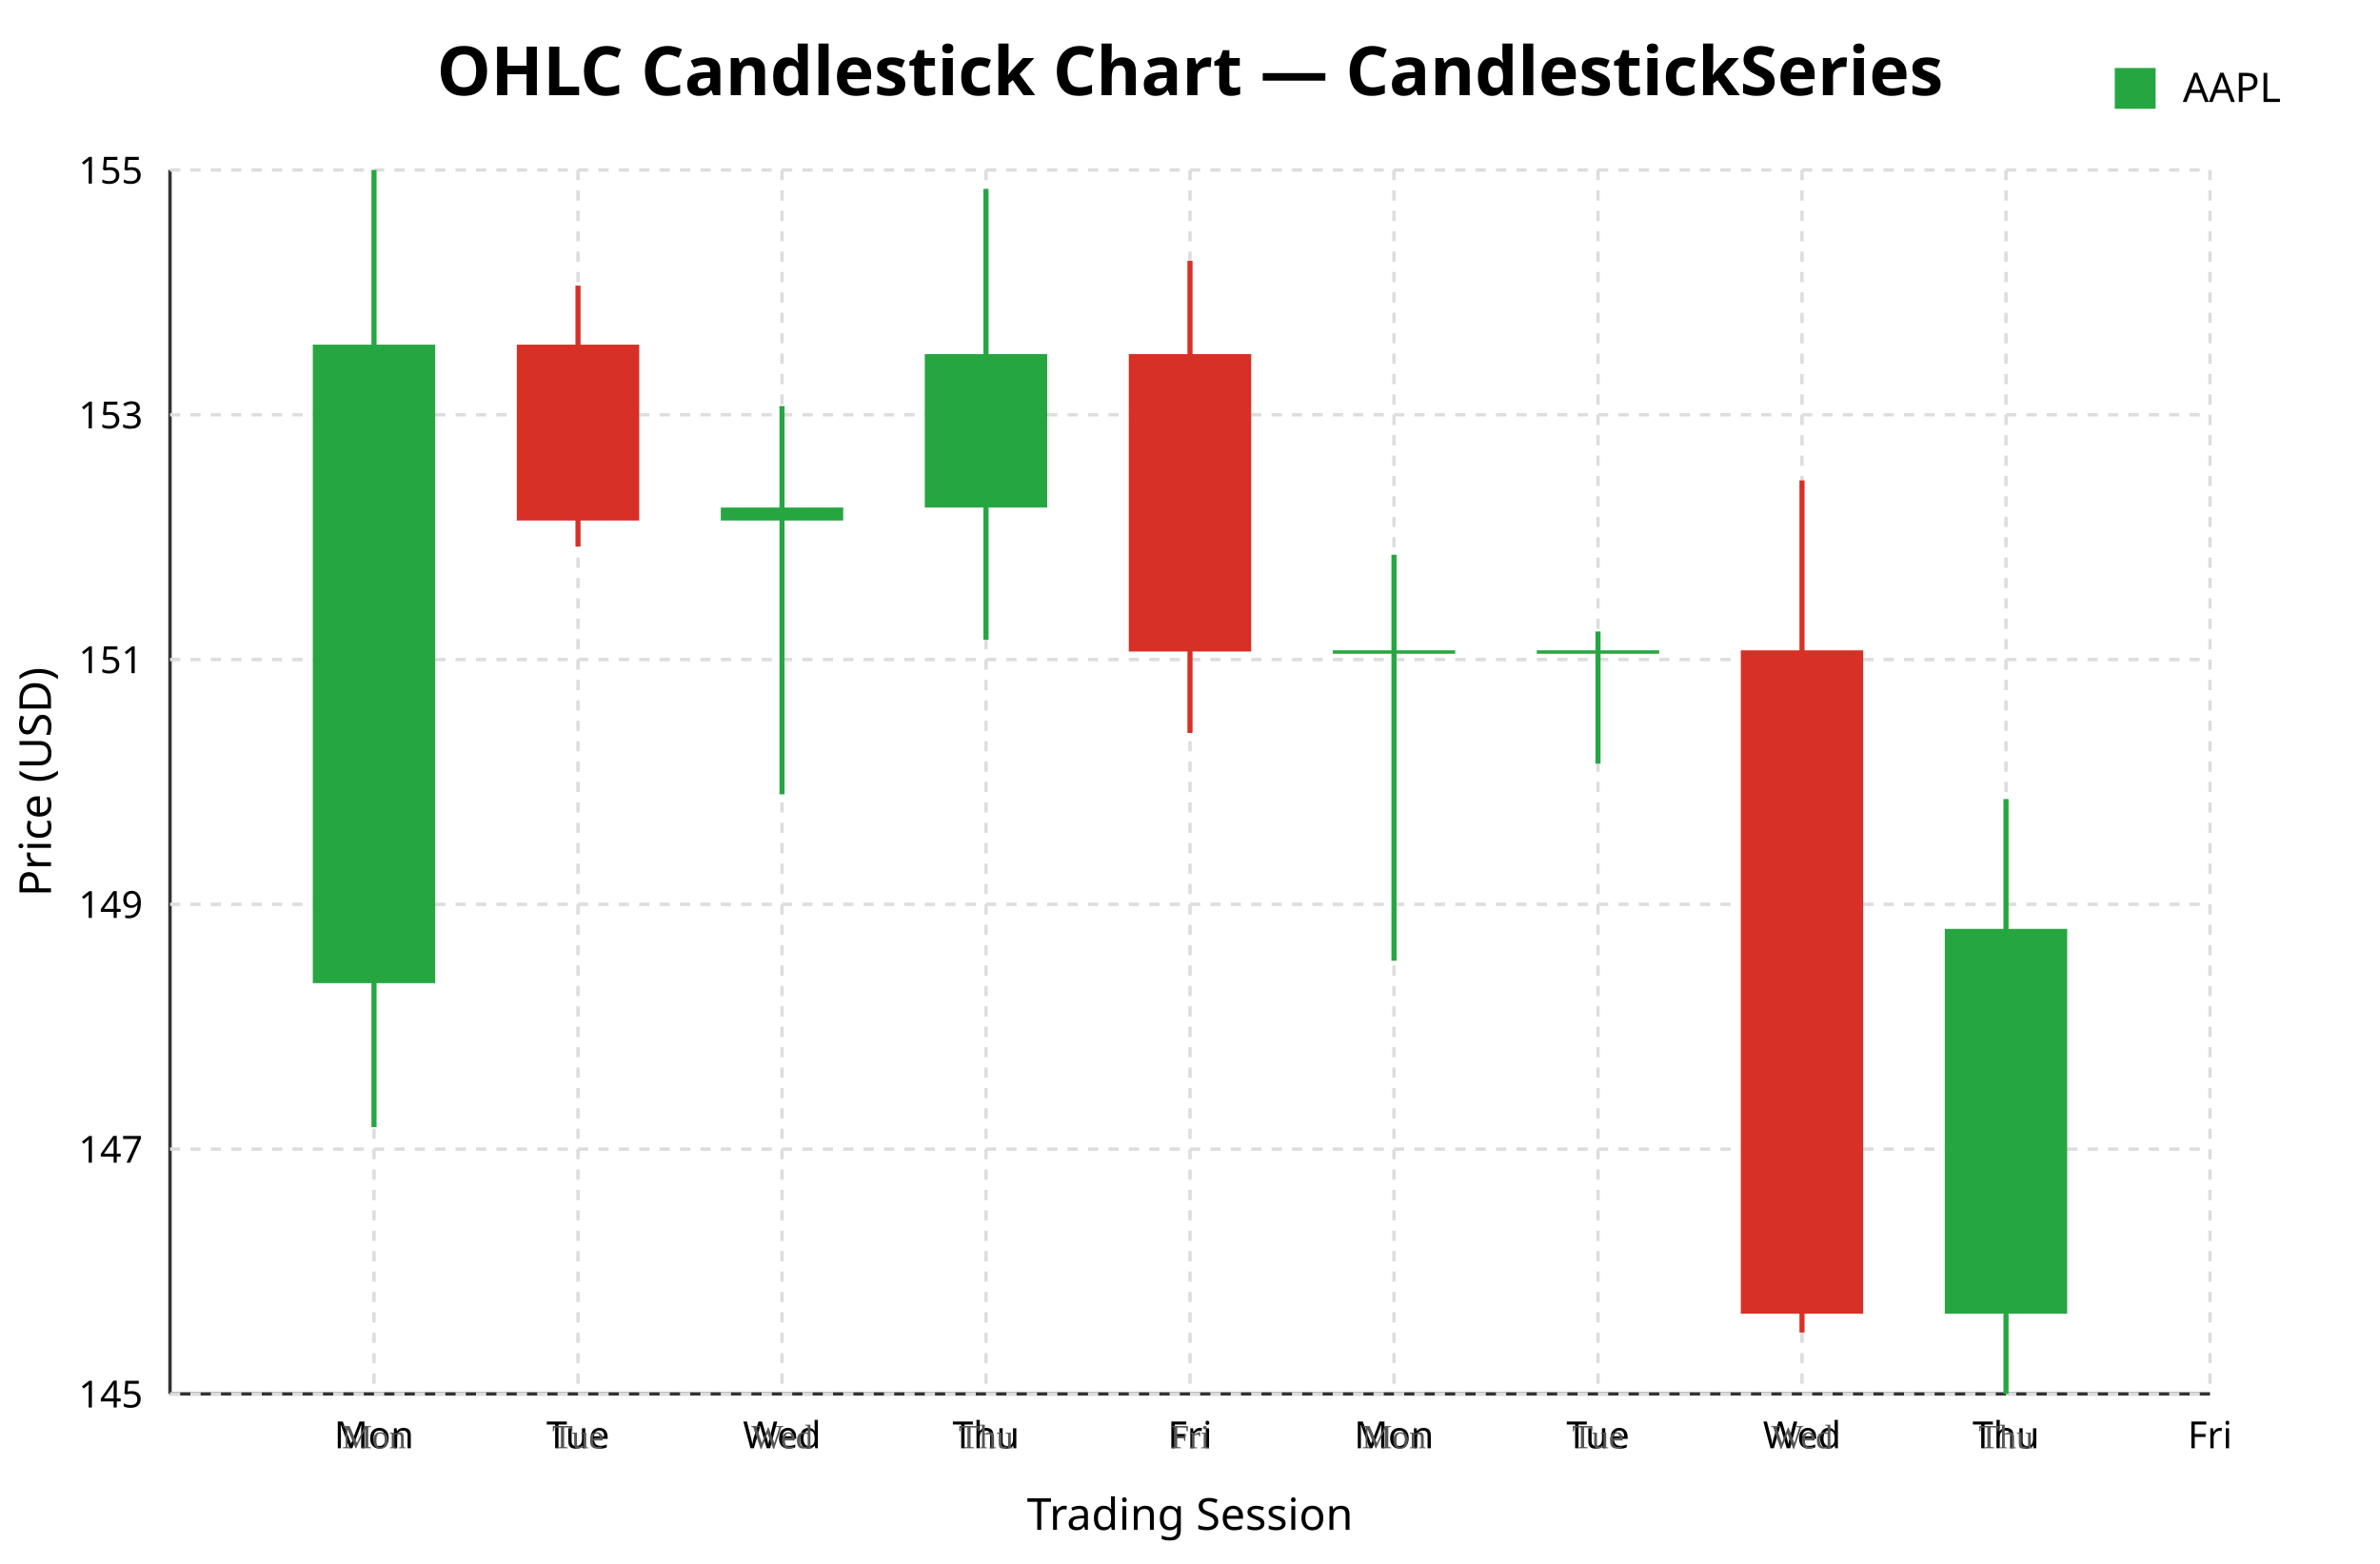
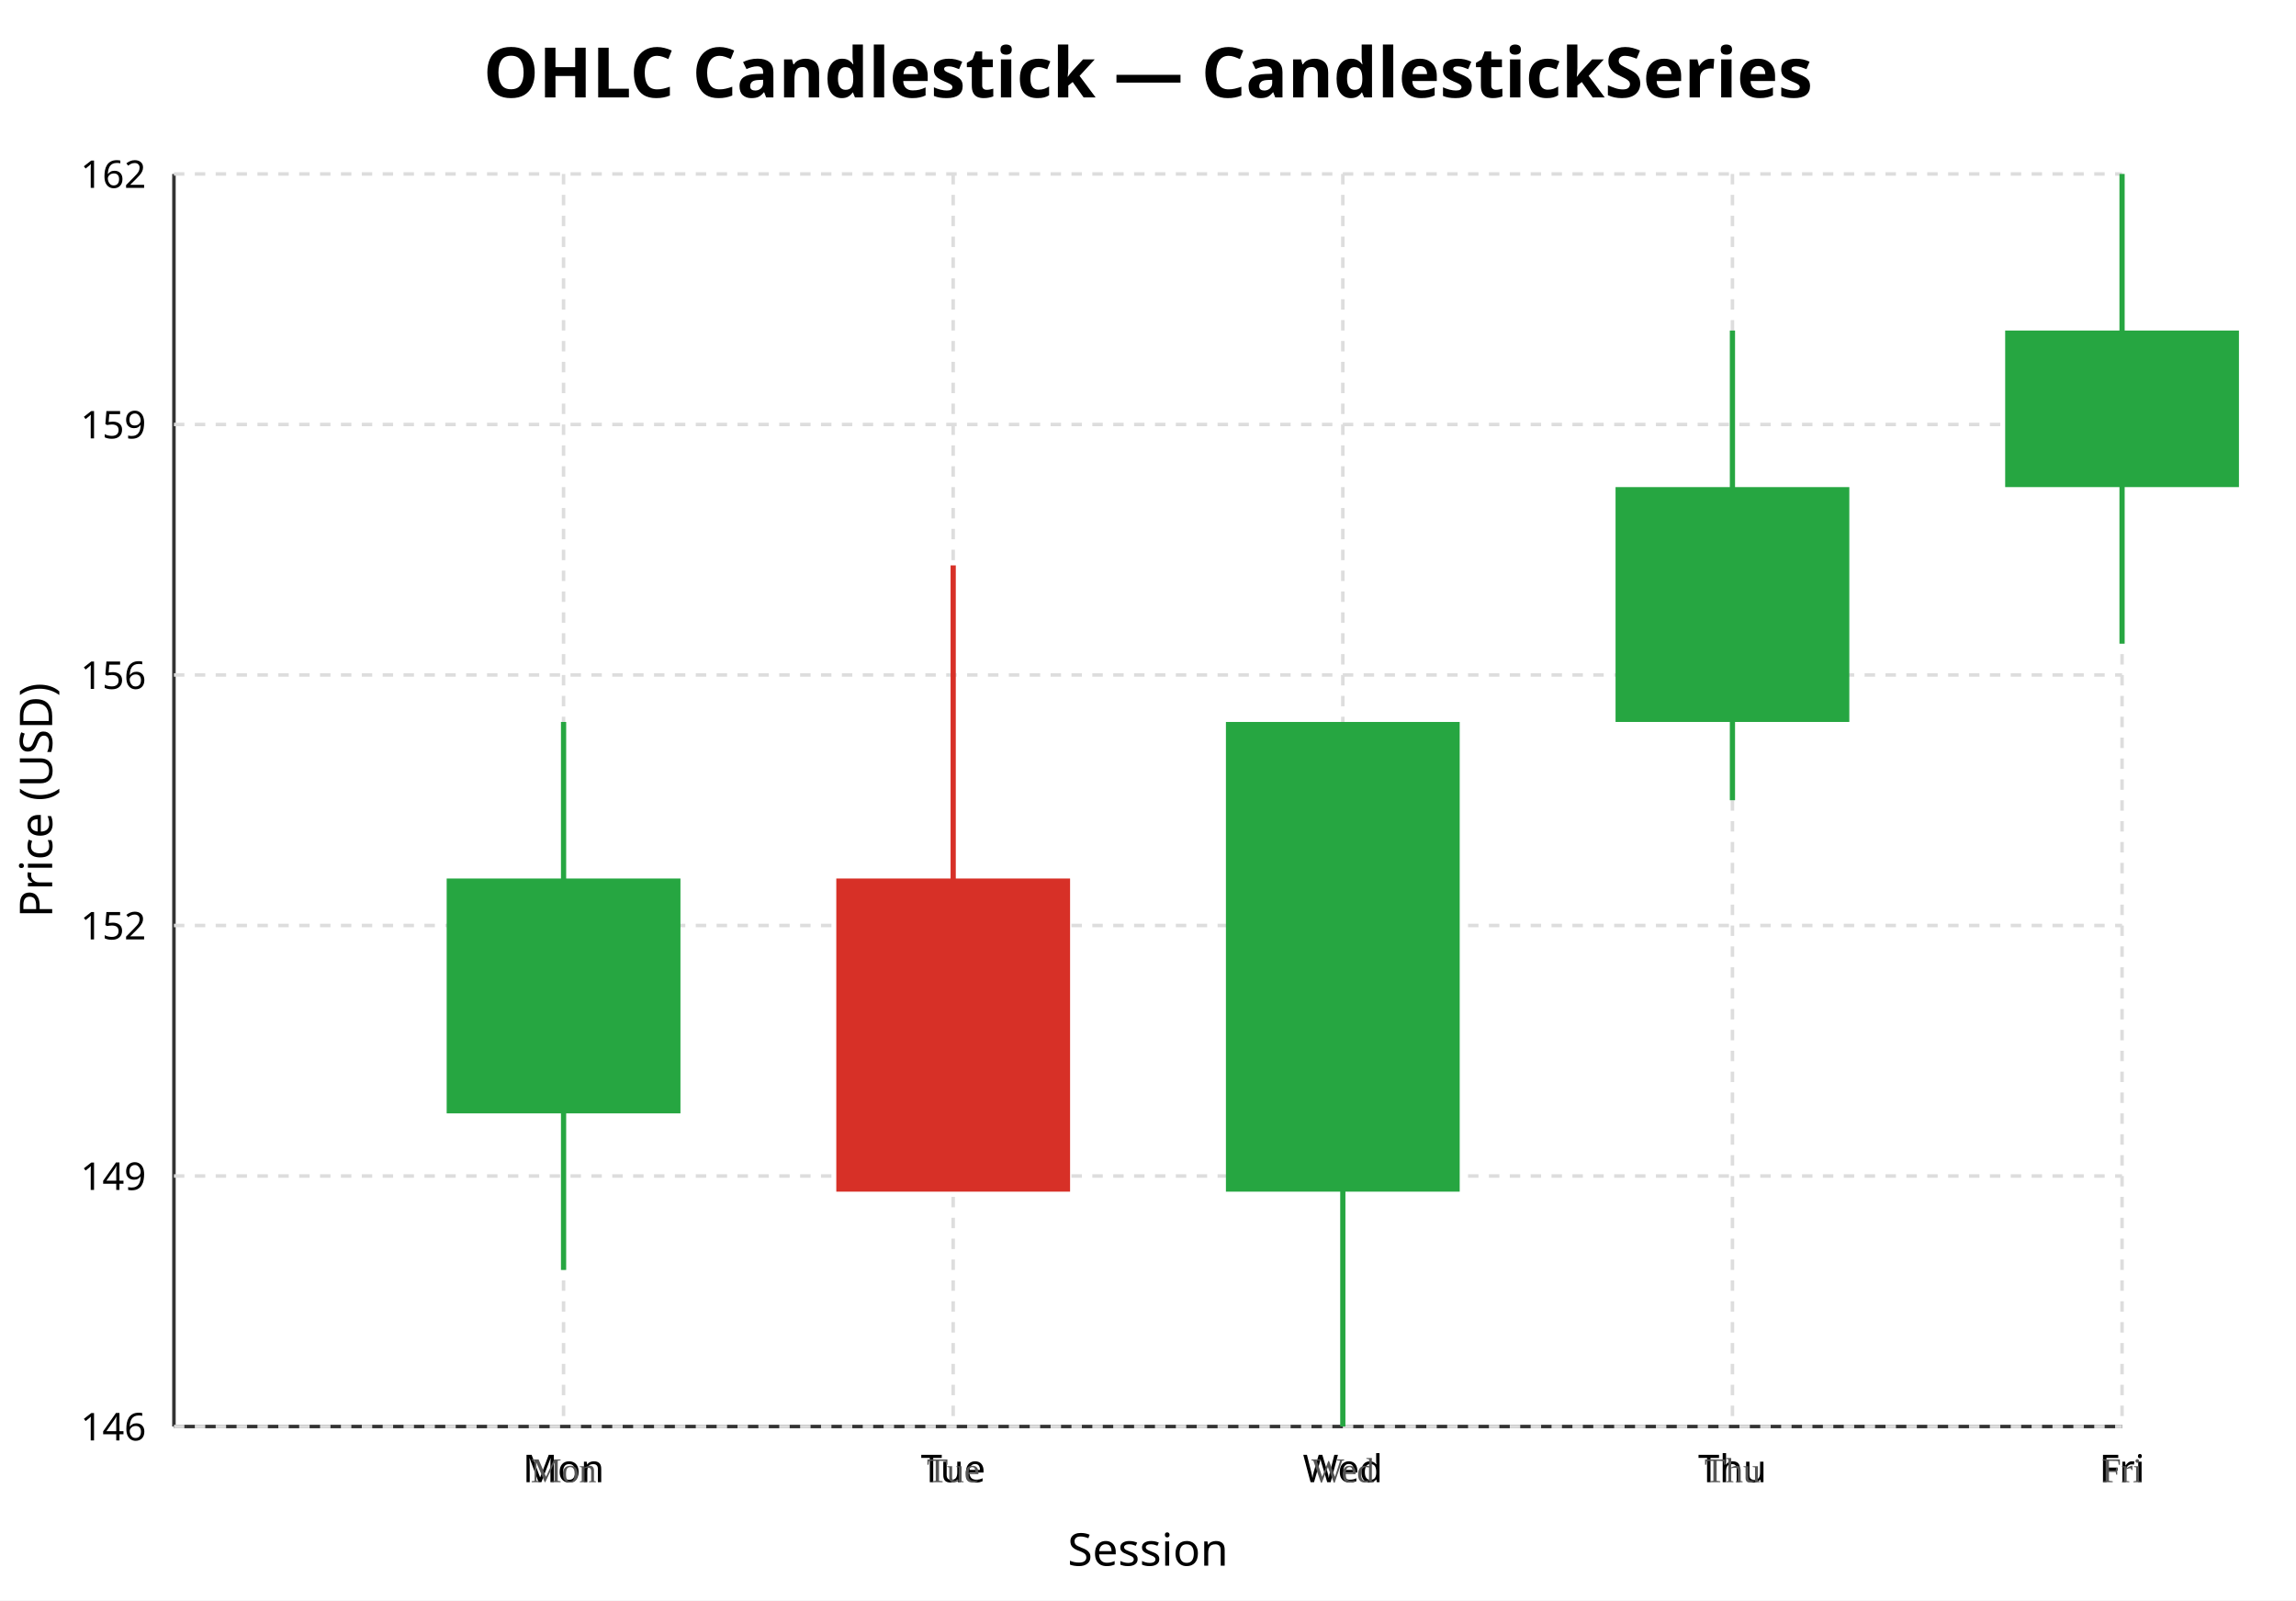
- <svg xmlns="http://www.w3.org/2000/svg" role="img" focusable="false" aria-labelledby="glyphx-chart-18-title glyphx-chart-18-desc" id="glyphx-chart-18" data-glyphx="true" width="700" height="460" viewBox="0 0 700 460">
-   <rect width="700" height="460" fill="#ffffff" />
-   <text x="350" y="28" text-anchor="middle" font-size="20" font-weight="bold" font-family="sans-serif" fill="#000000">OHLC Candlestick Chart  —  CandlestickSeries</text>
-   <line x1="50" y1="410" x2="650" y2="410" stroke="#333" />
+ <svg xmlns="http://www.w3.org/2000/svg" role="img" focusable="false" aria-labelledby="glyphx-chart-16-title glyphx-chart-16-desc" id="glyphx-chart-16" data-glyphx="true" width="660" height="460" viewBox="0 0 660 460">
+   <rect width="660" height="460" fill="#ffffff" />
+   <text x="330" y="28" text-anchor="middle" font-size="20" font-weight="bold" font-family="sans-serif" fill="#000000">OHLC Candlestick  —  CandlestickSeries</text>
+   <line x1="50" y1="410" x2="610" y2="410" stroke="#333" />
  <line x1="50" y1="50" x2="50" y2="410" stroke="#333" />
-   <text x="350" y="450" text-anchor="middle" font-size="13" font-family="sans-serif" fill="#000000">Trading Session</text>
+   <text x="330" y="450" text-anchor="middle" font-size="13" font-family="sans-serif" fill="#000000">Session</text>
  <text x="15" y="230" text-anchor="middle" font-size="13" font-family="sans-serif" fill="#000000" transform="rotate(-90, 15, 230)">Price (USD)</text>
-   <line x1="50" x2="650" y1="410.0" y2="410.0" stroke="#ddd" stroke-dasharray="3,3" />
-   <text x="42" y="414.0" text-anchor="end" font-size="11" font-family="sans-serif" fill="#000000">145</text>
-   <line x1="50" x2="650" y1="338" y2="338" stroke="#ddd" stroke-dasharray="3,3" />
-   <text x="42" y="342" text-anchor="end" font-size="11" font-family="sans-serif" fill="#000000">147</text>
-   <line x1="50" x2="650" y1="266" y2="266" stroke="#ddd" stroke-dasharray="3,3" />
-   <text x="42" y="270" text-anchor="end" font-size="11" font-family="sans-serif" fill="#000000">149</text>
-   <line x1="50" x2="650" y1="194" y2="194" stroke="#ddd" stroke-dasharray="3,3" />
-   <text x="42" y="198" text-anchor="end" font-size="11" font-family="sans-serif" fill="#000000">151</text>
-   <line x1="50" x2="650" y1="122" y2="122" stroke="#ddd" stroke-dasharray="3,3" />
-   <text x="42" y="126" text-anchor="end" font-size="11" font-family="sans-serif" fill="#000000">153</text>
-   <line x1="50" x2="650" y1="50.0" y2="50.0" stroke="#ddd" stroke-dasharray="3,3" />
-   <text x="42" y="54.0" text-anchor="end" font-size="11" font-family="sans-serif" fill="#000000">155</text>
-   <line y1="50" y2="410" x1="110.0" x2="110.0" stroke="#ddd" stroke-dasharray="3,3" />
-   <text x="110.0" y="426" text-anchor="middle" font-size="11" font-family="sans-serif" fill="#000000">Mon</text>
-   <line y1="50" y2="410" x1="170.0" x2="170.0" stroke="#ddd" stroke-dasharray="3,3" />
-   <text x="170.0" y="426" text-anchor="middle" font-size="11" font-family="sans-serif" fill="#000000">Tue</text>
-   <line y1="50" y2="410" x1="230.0" x2="230.0" stroke="#ddd" stroke-dasharray="3,3" />
-   <text x="230.0" y="426" text-anchor="middle" font-size="11" font-family="sans-serif" fill="#000000">Wed</text>
-   <line y1="50" y2="410" x1="290.0" x2="290.0" stroke="#ddd" stroke-dasharray="3,3" />
-   <text x="290.0" y="426" text-anchor="middle" font-size="11" font-family="sans-serif" fill="#000000">Thu</text>
-   <line y1="50" y2="410" x1="350.0" x2="350.0" stroke="#ddd" stroke-dasharray="3,3" />
-   <text x="350.0" y="426" text-anchor="middle" font-size="11" font-family="sans-serif" fill="#000000">Fri</text>
-   <line y1="50" y2="410" x1="410.0" x2="410.0" stroke="#ddd" stroke-dasharray="3,3" />
-   <text x="410.0" y="426" text-anchor="middle" font-size="11" font-family="sans-serif" fill="#000000">Mon</text>
-   <line y1="50" y2="410" x1="470.0" x2="470.0" stroke="#ddd" stroke-dasharray="3,3" />
-   <text x="470.0" y="426" text-anchor="middle" font-size="11" font-family="sans-serif" fill="#000000">Tue</text>
-   <line y1="50" y2="410" x1="530.0" x2="530.0" stroke="#ddd" stroke-dasharray="3,3" />
-   <text x="530.0" y="426" text-anchor="middle" font-size="11" font-family="sans-serif" fill="#000000">Wed</text>
-   <line y1="50" y2="410" x1="590.0" x2="590.0" stroke="#ddd" stroke-dasharray="3,3" />
-   <text x="590.0" y="426" text-anchor="middle" font-size="11" font-family="sans-serif" fill="#000000">Thu</text>
-   <line y1="50" y2="410" x1="650.0" x2="650.0" stroke="#ddd" stroke-dasharray="3,3" />
-   <text x="650.0" y="426" text-anchor="middle" font-size="11" font-family="sans-serif" fill="#000000">Fri</text>
-   <line x1="110.0" x2="110.0" y1="50.0" y2="331.543" stroke="#26a641" stroke-width="1.5" />
-   <rect class="glyphx-point series-87040" tabindex="0" role="graphics-symbol" x="92.0" y="101.379" width="36.0" height="187.811" fill="#26a641" data-x="Mon" data-label="AAPL" data-value="O:148.0 H:154.89 L:146.78 C:153.41" />
-   <text x="110.0" y="426" text-anchor="middle" font-size="10" fill="#555">Mon</text>
-   <line x1="170.0" x2="170.0" y1="84.021" y2="160.743" stroke="#d73027" stroke-width="1.5" />
-   <rect class="glyphx-point series-87040" tabindex="0" role="graphics-symbol" x="152.0" y="101.379" width="36.0" height="51.726" fill="#d73027" data-x="Tue" data-label="AAPL" data-value="O:153.41 H:153.91 L:151.7 C:151.92" />
-   <text x="170.0" y="426" text-anchor="middle" font-size="10" fill="#555">Tue</text>
-   <line x1="230.0" x2="230.0" y1="119.431" y2="233.645" stroke="#26a641" stroke-width="1.5" />
-   <rect class="glyphx-point series-87040" tabindex="0" role="graphics-symbol" x="212.0" y="149.286" width="36.0" height="3.819" fill="#26a641" data-x="Wed" data-label="AAPL" data-value="O:151.92 H:152.89 L:149.6 C:152.03" />
-   <text x="230.0" y="426" text-anchor="middle" font-size="10" fill="#555">Wed</text>
-   <line x1="290.0" x2="290.0" y1="55.554" y2="188.168" stroke="#26a641" stroke-width="1.5" />
-   <rect class="glyphx-point series-87040" tabindex="0" role="graphics-symbol" x="272.0" y="104.156" width="36.0" height="45.13" fill="#26a641" data-x="Thu" data-label="AAPL" data-value="O:152.03 H:154.73 L:150.91 C:153.33" />
-   <text x="290.0" y="426" text-anchor="middle" font-size="10" fill="#555">Thu</text>
-   <line x1="350.0" x2="350.0" y1="76.731" y2="215.593" stroke="#d73027" stroke-width="1.5" />
-   <rect class="glyphx-point series-87040" tabindex="0" role="graphics-symbol" x="332.0" y="104.156" width="36.0" height="87.483" fill="#d73027" data-x="Fri" data-label="AAPL" data-value="O:153.33 H:154.12 L:150.12 C:150.81" />
-   <text x="350.0" y="426" text-anchor="middle" font-size="10" fill="#555">Fri</text>
-   <line x1="410.0" x2="410.0" y1="163.173" y2="282.594" stroke="#26a641" stroke-width="1.5" />
-   <rect class="glyphx-point series-87040" tabindex="0" role="graphics-symbol" x="392.0" y="191.292" width="36.0" height="1" fill="#26a641" data-x="Mon" data-label="AAPL" data-value="O:150.81 H:151.63 L:148.19 C:150.82" />
-   <text x="410.0" y="426" text-anchor="middle" font-size="10" fill="#555">Mon</text>
-   <line x1="470.0" x2="470.0" y1="185.738" y2="224.619" stroke="#26a641" stroke-width="1.5" />
-   <rect class="glyphx-point series-87040" tabindex="0" role="graphics-symbol" x="452.0" y="191.292" width="36.0" height="1" fill="#26a641" data-x="Tue" data-label="AAPL" data-value="O:150.82 H:150.98 L:149.86 C:150.82" />
-   <text x="470.0" y="426" text-anchor="middle" font-size="10" fill="#555">Tue</text>
-   <line x1="530.0" x2="530.0" y1="141.302" y2="391.948" stroke="#d73027" stroke-width="1.5" />
-   <rect class="glyphx-point series-87040" tabindex="0" role="graphics-symbol" x="512.0" y="191.292" width="36.0" height="195.101" fill="#d73027" data-x="Wed" data-label="AAPL" data-value="O:150.82 H:152.26 L:145.04 C:145.2" />
-   <text x="530.0" y="426" text-anchor="middle" font-size="10" fill="#555">Wed</text>
-   <line x1="590.0" x2="590.0" y1="235.034" y2="410.0" stroke="#26a641" stroke-width="1.5" />
-   <rect class="glyphx-point series-87040" tabindex="0" role="graphics-symbol" x="572.0" y="273.221" width="36.0" height="113.173" fill="#26a641" data-x="Thu" data-label="AAPL" data-value="O:145.2 H:149.56 L:144.52 C:148.46" />
-   <text x="590.0" y="426" text-anchor="middle" font-size="10" fill="#555">Thu</text>
-   <g class="glyphx-legend">
-     <rect x="622" y="20" width="12" height="12" fill="#26a641" class="legend-icon" data-target="series-87040" />
-     <text x="642" y="30" font-size="12" font-family="sans-serif" fill="#000000" class="legend-label" data-target="series-87040">AAPL</text>
-   </g>
+   <line x1="50" x2="610" y1="410.0" y2="410.0" stroke="#ddd" stroke-dasharray="3,3" />
+   <text x="42" y="414.0" text-anchor="end" font-size="11" font-family="sans-serif" fill="#000000">146</text>
+   <line x1="50" x2="610" y1="338" y2="338" stroke="#ddd" stroke-dasharray="3,3" />
+   <text x="42" y="342" text-anchor="end" font-size="11" font-family="sans-serif" fill="#000000">149</text>
+   <line x1="50" x2="610" y1="266" y2="266" stroke="#ddd" stroke-dasharray="3,3" />
+   <text x="42" y="270" text-anchor="end" font-size="11" font-family="sans-serif" fill="#000000">152</text>
+   <line x1="50" x2="610" y1="194" y2="194" stroke="#ddd" stroke-dasharray="3,3" />
+   <text x="42" y="198" text-anchor="end" font-size="11" font-family="sans-serif" fill="#000000">156</text>
+   <line x1="50" x2="610" y1="122" y2="122" stroke="#ddd" stroke-dasharray="3,3" />
+   <text x="42" y="126" text-anchor="end" font-size="11" font-family="sans-serif" fill="#000000">159</text>
+   <line x1="50" x2="610" y1="50.0" y2="50.0" stroke="#ddd" stroke-dasharray="3,3" />
+   <text x="42" y="54.0" text-anchor="end" font-size="11" font-family="sans-serif" fill="#000000">162</text>
+   <line y1="50" y2="410" x1="162.0" x2="162.0" stroke="#ddd" stroke-dasharray="3,3" />
+   <text x="162.0" y="426" text-anchor="middle" font-size="11" font-family="sans-serif" fill="#000000">Mon</text>
+   <line y1="50" y2="410" x1="274.0" x2="274.0" stroke="#ddd" stroke-dasharray="3,3" />
+   <text x="274.0" y="426" text-anchor="middle" font-size="11" font-family="sans-serif" fill="#000000">Tue</text>
+   <line y1="50" y2="410" x1="386.0" x2="386.0" stroke="#ddd" stroke-dasharray="3,3" />
+   <text x="386.0" y="426" text-anchor="middle" font-size="11" font-family="sans-serif" fill="#000000">Wed</text>
+   <line y1="50" y2="410" x1="498.0" x2="498.0" stroke="#ddd" stroke-dasharray="3,3" />
+   <text x="498.0" y="426" text-anchor="middle" font-size="11" font-family="sans-serif" fill="#000000">Thu</text>
+   <line y1="50" y2="410" x1="610.0" x2="610.0" stroke="#ddd" stroke-dasharray="3,3" />
+   <text x="610.0" y="426" text-anchor="middle" font-size="11" font-family="sans-serif" fill="#000000">Fri</text>
+   <line x1="162.0" x2="162.0" y1="207.5" y2="365.0" stroke="#26a641" stroke-width="1.5" />
+   <rect class="glyphx-point series-20464" tabindex="0" role="graphics-symbol" x="128.4" y="252.5" width="67.2" height="67.5" fill="#26a641" data-x="Mon" data-label="Mon" data-value="O:150 H:155 L:148 C:153" />
+   <text x="162.0" y="426" text-anchor="middle" font-size="10" fill="#555">Mon</text>
+   <line x1="274.0" x2="274.0" y1="162.5" y2="297.5" stroke="#d73027" stroke-width="1.5" />
+   <rect class="glyphx-point series-20464" tabindex="0" role="graphics-symbol" x="240.4" y="252.5" width="67.2" height="90.0" fill="#d73027" data-x="Tue" data-label="Tue" data-value="O:153 H:157 L:151 C:149" />
+   <text x="274.0" y="426" text-anchor="middle" font-size="10" fill="#555">Tue</text>
+   <line x1="386.0" x2="386.0" y1="252.5" y2="410.0" stroke="#26a641" stroke-width="1.5" />
+   <rect class="glyphx-point series-20464" tabindex="0" role="graphics-symbol" x="352.4" y="207.5" width="67.2" height="135.0" fill="#26a641" data-x="Wed" data-label="Wed" data-value="O:149 H:153 L:146 C:155" />
+   <text x="386.0" y="426" text-anchor="middle" font-size="10" fill="#555">Wed</text>
+   <line x1="498.0" x2="498.0" y1="95.0" y2="230.0" stroke="#26a641" stroke-width="1.5" />
+   <rect class="glyphx-point series-20464" tabindex="0" role="graphics-symbol" x="464.4" y="140.0" width="67.2" height="67.5" fill="#26a641" data-x="Thu" data-label="Thu" data-value="O:155 H:160 L:154 C:158" />
+   <text x="498.0" y="426" text-anchor="middle" font-size="10" fill="#555">Thu</text>
+   <line x1="610.0" x2="610.0" y1="50.0" y2="185.0" stroke="#26a641" stroke-width="1.5" />
+   <rect class="glyphx-point series-20464" tabindex="0" role="graphics-symbol" x="576.4" y="95.0" width="67.2" height="45.0" fill="#26a641" data-x="Fri" data-label="Fri" data-value="O:158 H:162 L:156 C:160" />
+   <text x="610.0" y="426" text-anchor="middle" font-size="10" fill="#555">Fri</text>
</svg>
